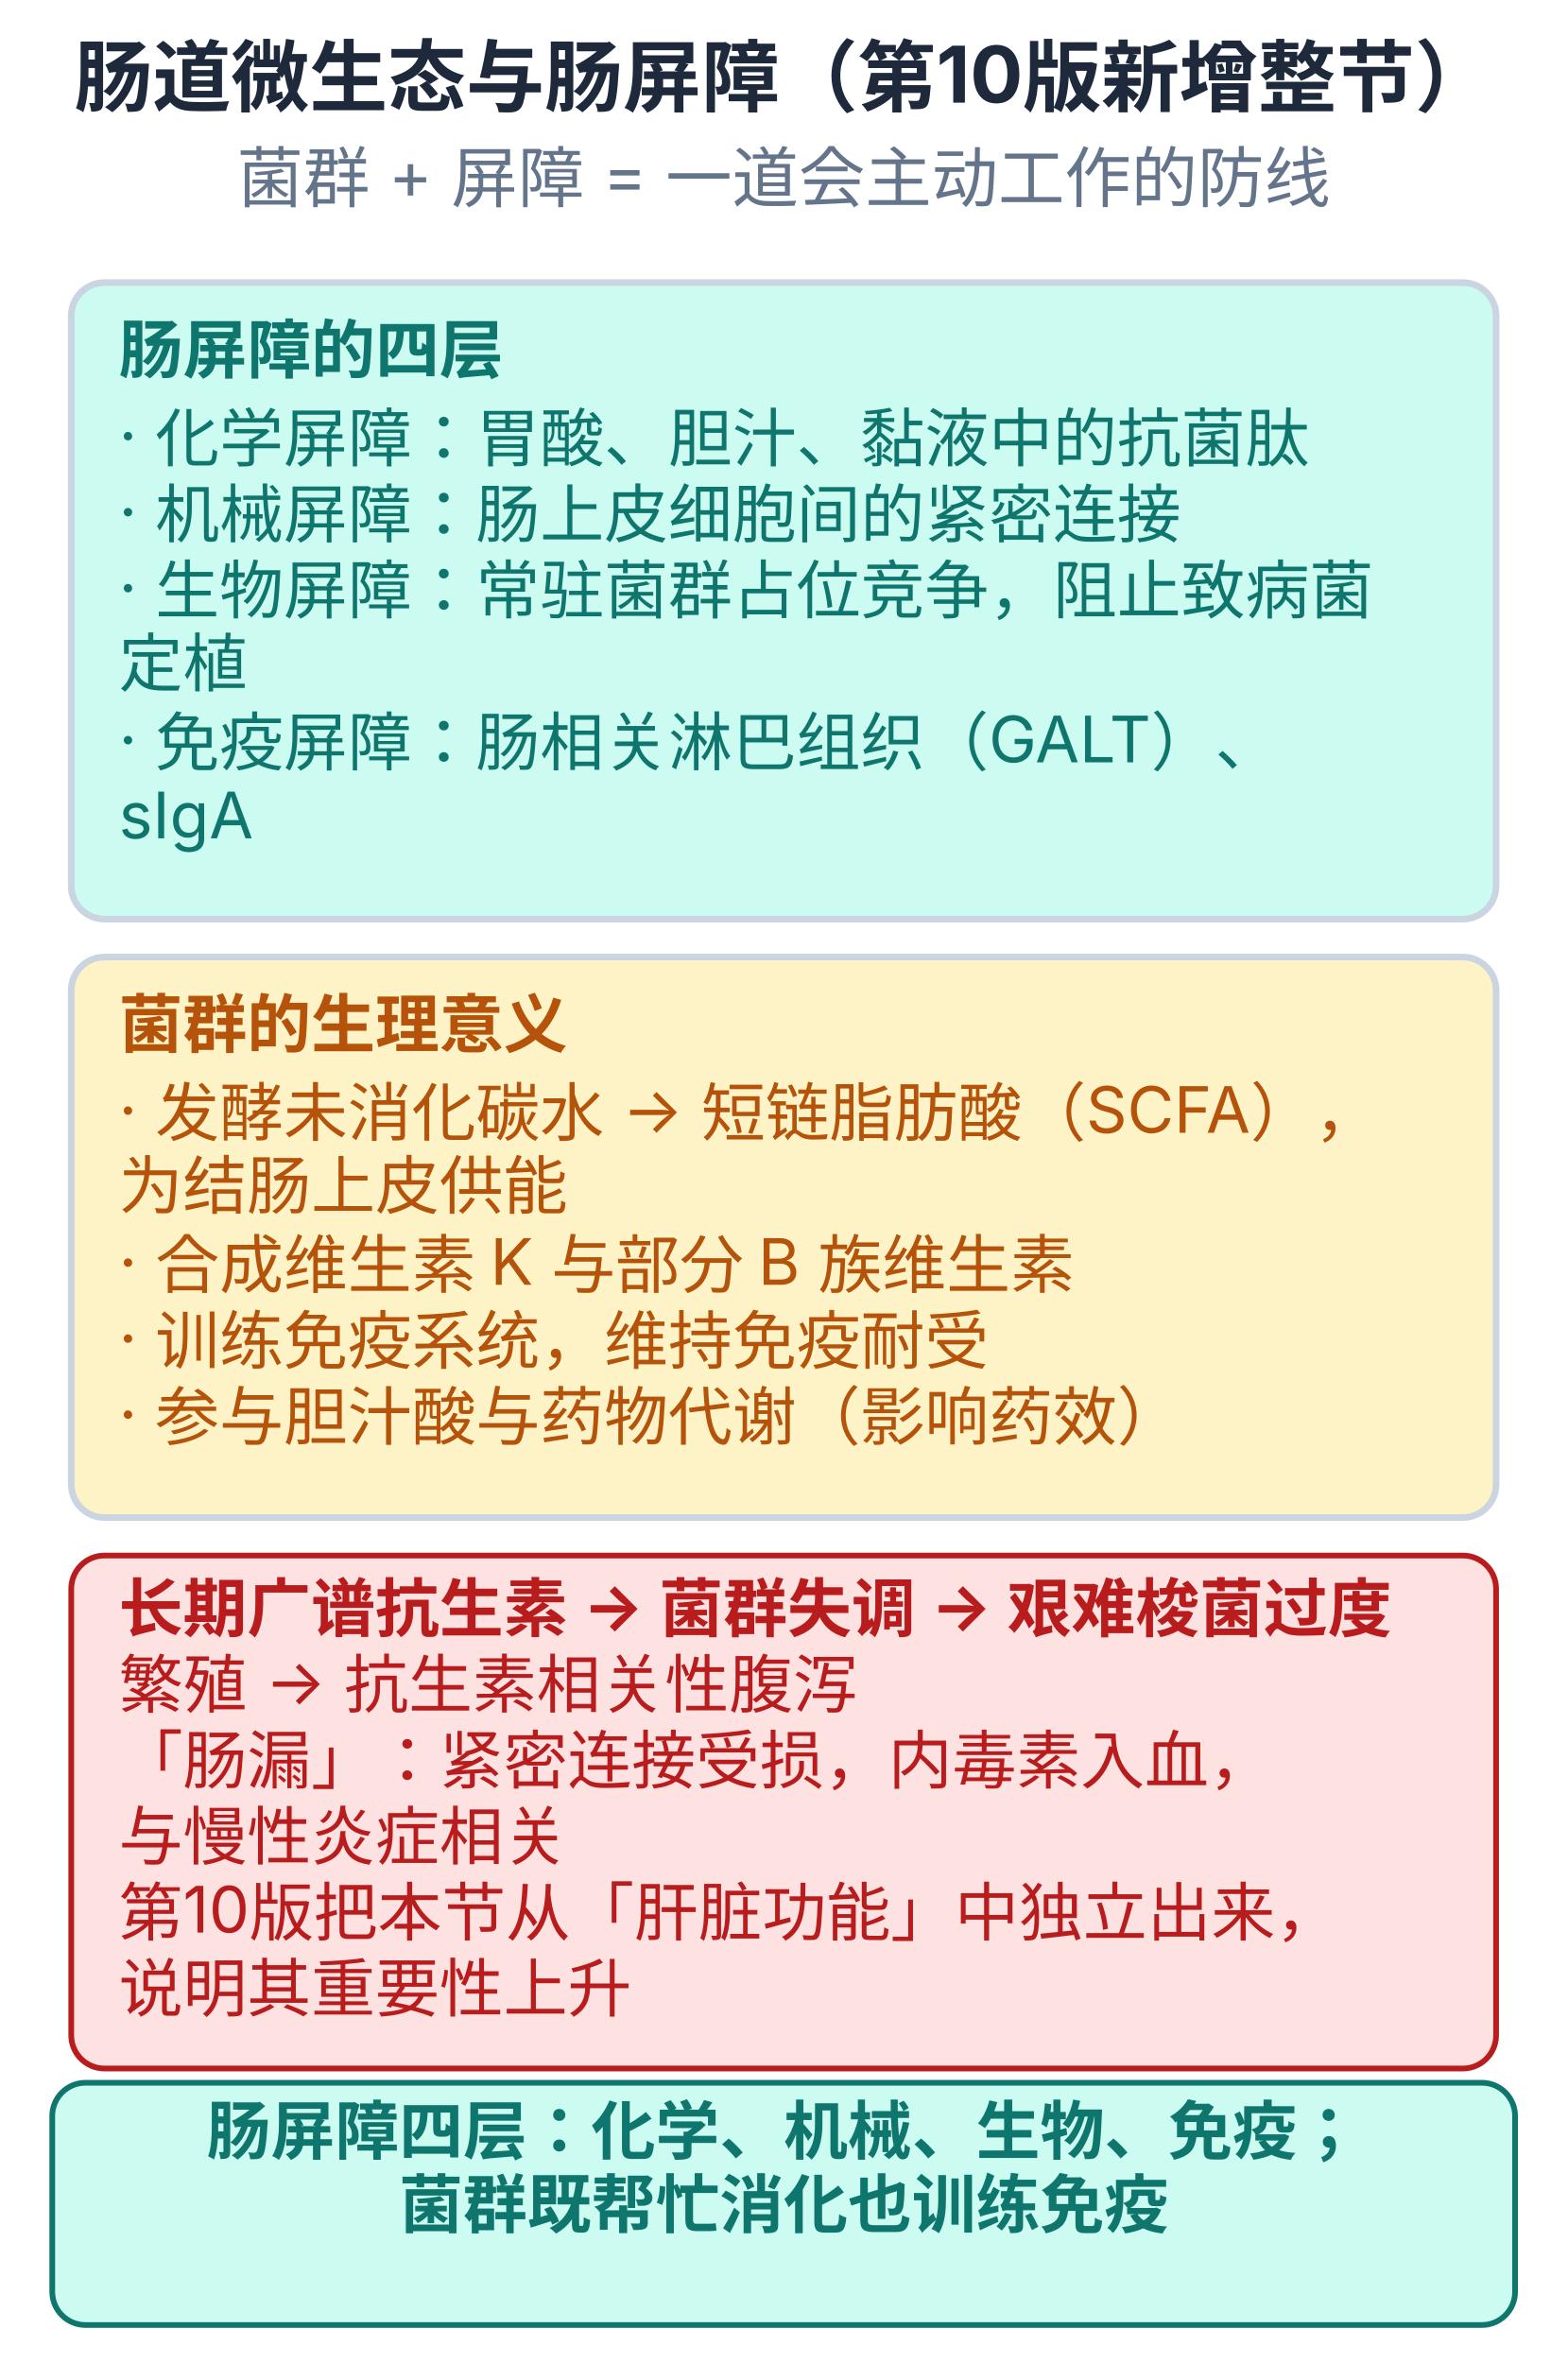
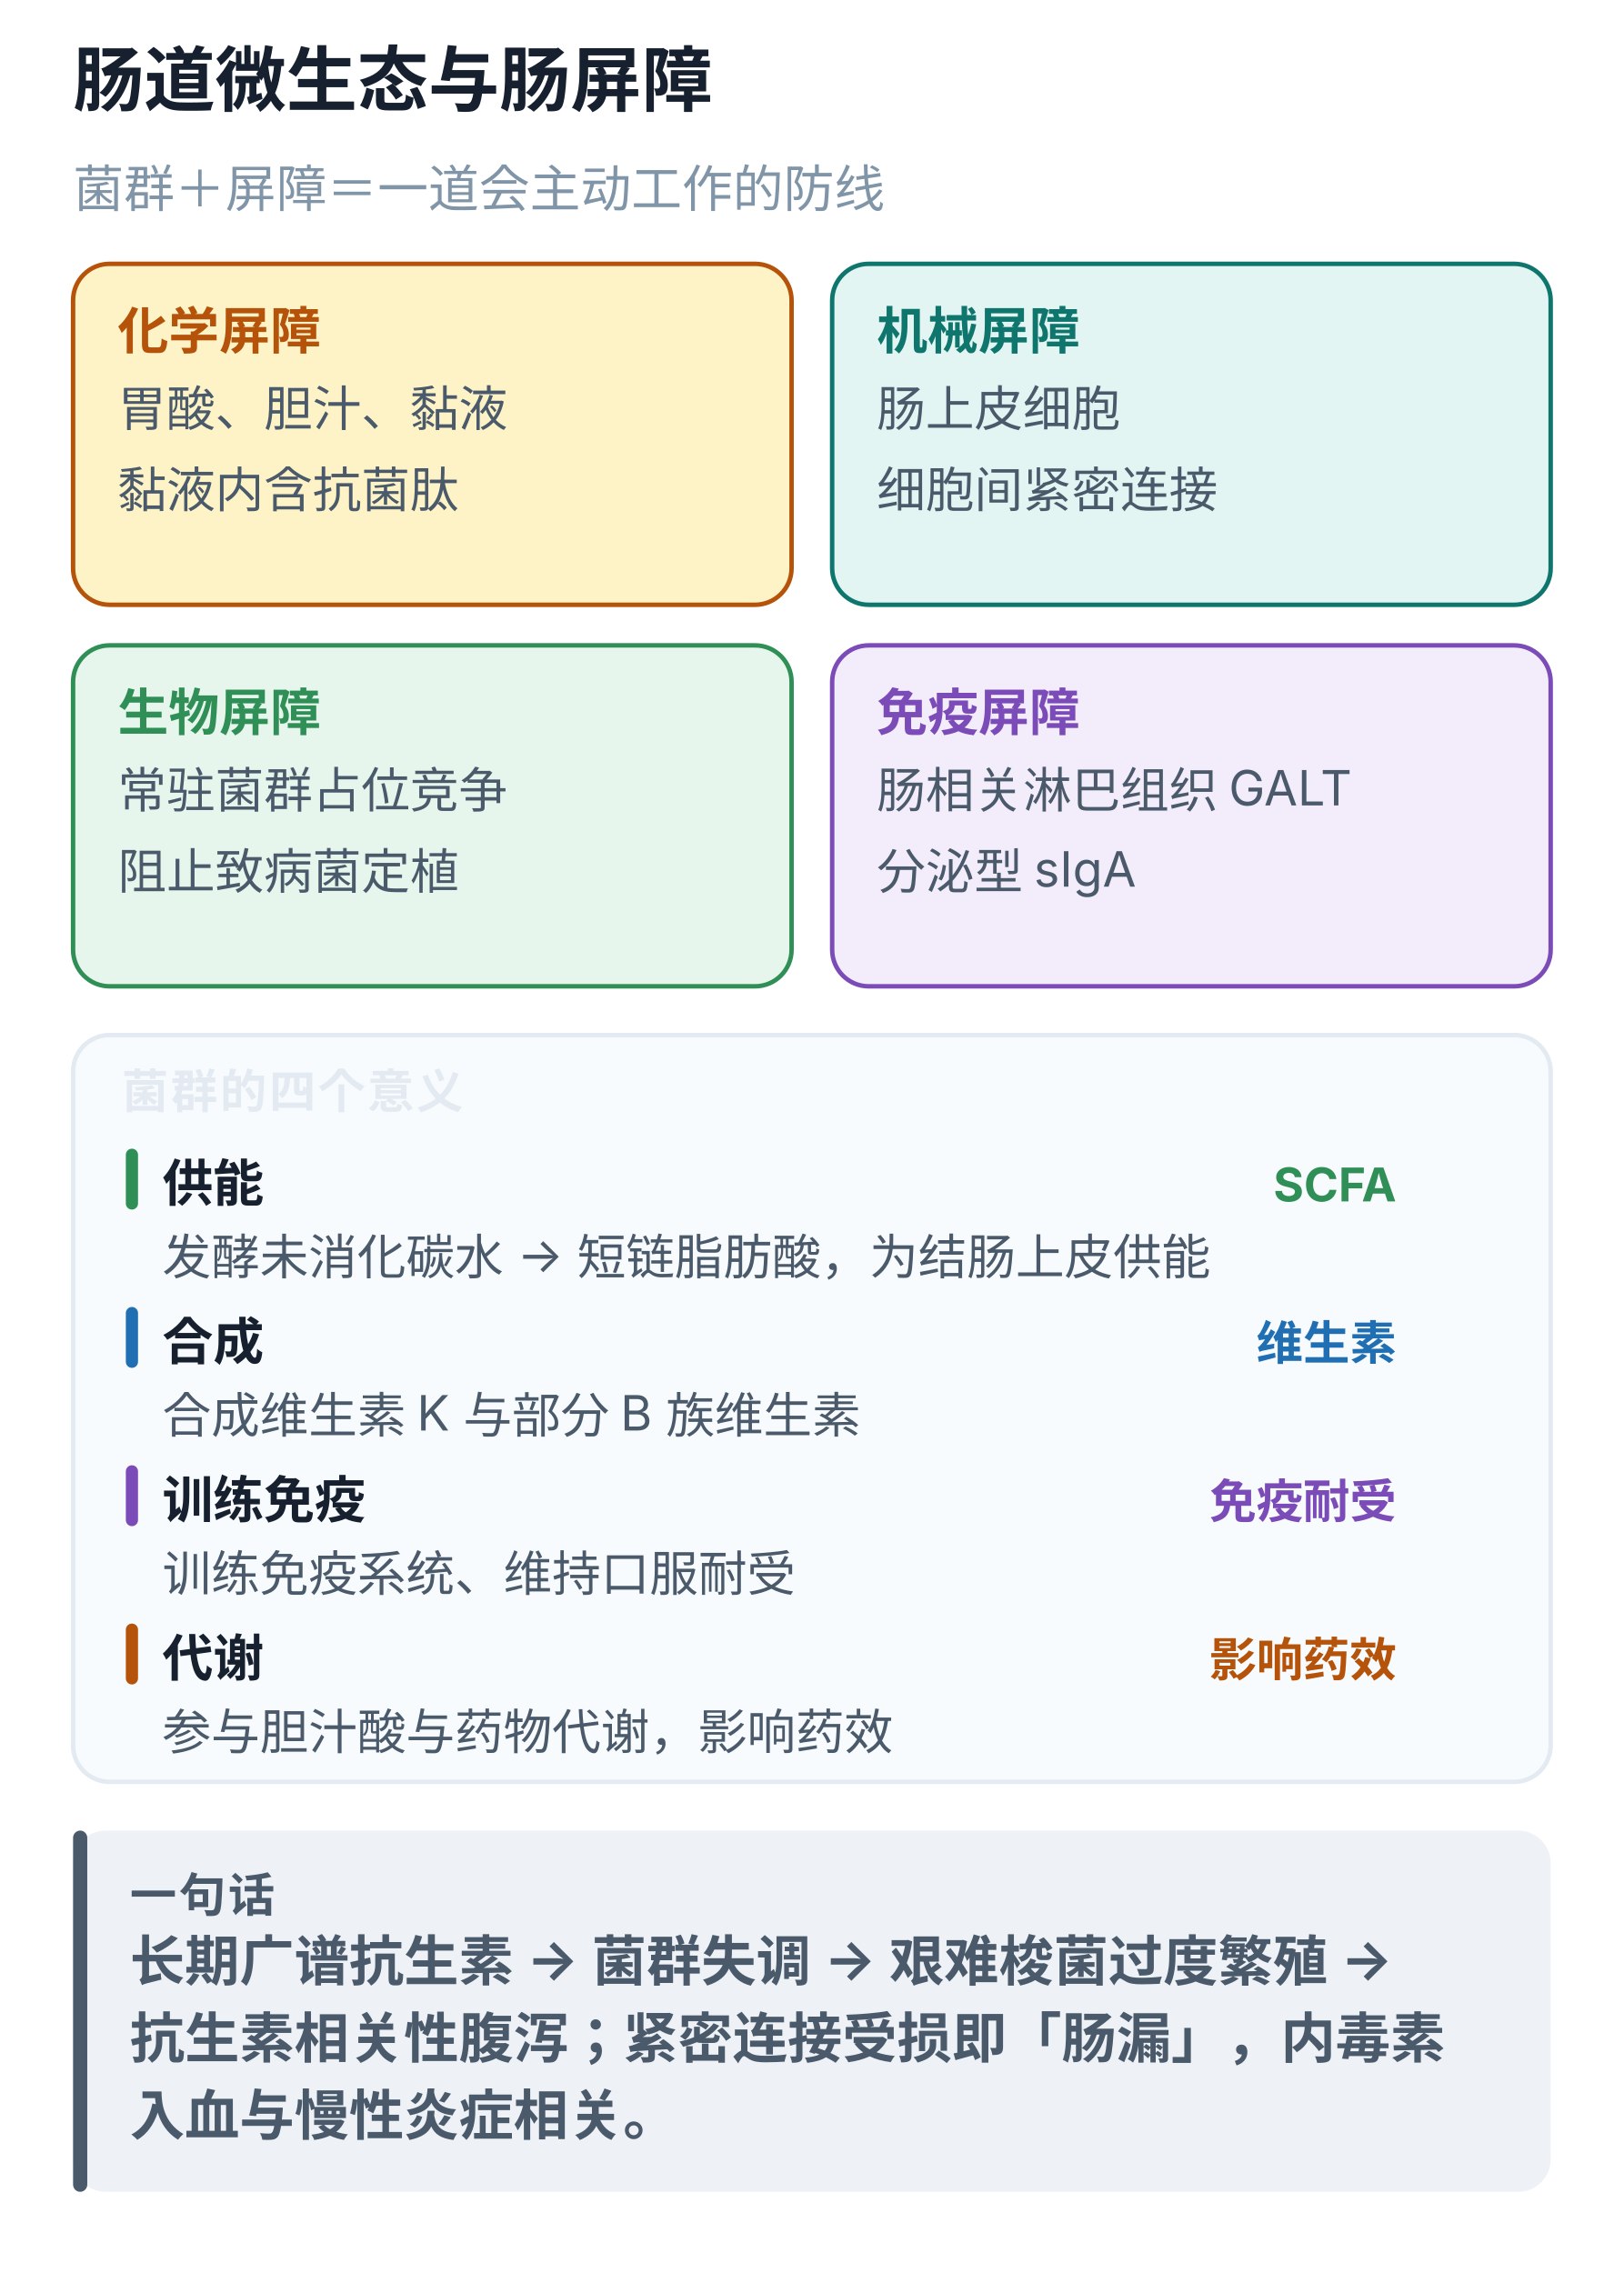
- <svg xmlns="http://www.w3.org/2000/svg" viewBox="0 0 330 497.5" width="100%" style="max-width:330px;display:block;margin:0 auto;background:#ffffff;border-radius:10px" role="img">
-   <text x="165.0" y="22.2" text-anchor="middle" font-size="16.5" font-weight="700" fill="#1e293b" font-family="-apple-system,'PingFang SC','Microsoft YaHei',sans-serif">肠道微生态与肠屏障（第10版新增整节）</text>
-   <text x="165.0" y="42.5" text-anchor="middle" font-size="14" font-weight="400" fill="#64748b" font-family="-apple-system,'PingFang SC','Microsoft YaHei',sans-serif">菌群 + 屏障 = 一道会主动工作的防线</text>
-   <rect x="15.0" y="59.5" width="300.0" height="134.0" rx="7" fill="#ccfbf1" stroke="#cbd5e1" stroke-width="1.4" />
-   <text x="25.0" y="78.5" text-anchor="start" font-size="13.5" font-weight="700" fill="#0f766e" font-family="-apple-system,'PingFang SC','Microsoft YaHei',sans-serif">肠屏障的四层</text>
-   <text x="25.0" y="96.5" text-anchor="start" font-size="13.5" font-weight="400" fill="#0f766e" font-family="-apple-system,'PingFang SC','Microsoft YaHei',sans-serif">· 化学屏障：胃酸、胆汁、黏液中的抗菌肽</text>
-   <text x="25.0" y="112.5" text-anchor="start" font-size="13.5" font-weight="400" fill="#0f766e" font-family="-apple-system,'PingFang SC','Microsoft YaHei',sans-serif">· 机械屏障：肠上皮细胞间的紧密连接</text>
-   <text x="25.0" y="128.5" text-anchor="start" font-size="13.5" font-weight="400" fill="#0f766e" font-family="-apple-system,'PingFang SC','Microsoft YaHei',sans-serif">· 生物屏障：常驻菌群占位竞争，阻止致病菌</text>
-   <text x="25.0" y="144.5" text-anchor="start" font-size="13.5" font-weight="400" fill="#0f766e" font-family="-apple-system,'PingFang SC','Microsoft YaHei',sans-serif">定植</text>
-   <text x="25.0" y="160.5" text-anchor="start" font-size="13.5" font-weight="400" fill="#0f766e" font-family="-apple-system,'PingFang SC','Microsoft YaHei',sans-serif">· 免疫屏障：肠相关淋巴组织（GALT）、</text>
-   <text x="25.0" y="176.5" text-anchor="start" font-size="13.5" font-weight="400" fill="#0f766e" font-family="-apple-system,'PingFang SC','Microsoft YaHei',sans-serif">sIgA</text>
-   <rect x="15.0" y="201.5" width="300.0" height="118.0" rx="7" fill="#fef3c7" stroke="#cbd5e1" stroke-width="1.4" />
-   <text x="25.0" y="220.5" text-anchor="start" font-size="13.5" font-weight="700" fill="#b45309" font-family="-apple-system,'PingFang SC','Microsoft YaHei',sans-serif">菌群的生理意义</text>
-   <text x="25.0" y="238.5" text-anchor="start" font-size="13.5" font-weight="400" fill="#b45309" font-family="-apple-system,'PingFang SC','Microsoft YaHei',sans-serif">· 发酵未消化碳水 → 短链脂肪酸（SCFA），</text>
-   <text x="25.0" y="254.5" text-anchor="start" font-size="13.5" font-weight="400" fill="#b45309" font-family="-apple-system,'PingFang SC','Microsoft YaHei',sans-serif">为结肠上皮供能</text>
-   <text x="25.0" y="270.5" text-anchor="start" font-size="13.5" font-weight="400" fill="#b45309" font-family="-apple-system,'PingFang SC','Microsoft YaHei',sans-serif">· 合成维生素 K 与部分 B 族维生素</text>
-   <text x="25.0" y="286.5" text-anchor="start" font-size="13.5" font-weight="400" fill="#b45309" font-family="-apple-system,'PingFang SC','Microsoft YaHei',sans-serif">· 训练免疫系统，维持免疫耐受</text>
-   <text x="25.0" y="302.5" text-anchor="start" font-size="13.5" font-weight="400" fill="#b45309" font-family="-apple-system,'PingFang SC','Microsoft YaHei',sans-serif">· 参与胆汁酸与药物代谢（影响药效）</text>
-   <rect x="15.0" y="327.5" width="300.0" height="108.0" rx="7" fill="#fee2e2" stroke="#b91c1c" stroke-width="1.2" />
-   <text x="25.0" y="343.5" text-anchor="start" font-size="13.5" font-weight="700" fill="#b91c1c" font-family="-apple-system,'PingFang SC','Microsoft YaHei',sans-serif">长期广谱抗生素 → 菌群失调 → 艰难梭菌过度</text>
-   <text x="25.0" y="359.5" text-anchor="start" font-size="13.5" font-weight="400" fill="#b91c1c" font-family="-apple-system,'PingFang SC','Microsoft YaHei',sans-serif">繁殖 → 抗生素相关性腹泻</text>
-   <text x="25.0" y="375.5" text-anchor="start" font-size="13.5" font-weight="400" fill="#b91c1c" font-family="-apple-system,'PingFang SC','Microsoft YaHei',sans-serif">「肠漏」：紧密连接受损，内毒素入血，</text>
-   <text x="25.0" y="391.5" text-anchor="start" font-size="13.5" font-weight="400" fill="#b91c1c" font-family="-apple-system,'PingFang SC','Microsoft YaHei',sans-serif">与慢性炎症相关</text>
-   <text x="25.0" y="407.5" text-anchor="start" font-size="13.5" font-weight="400" fill="#b91c1c" font-family="-apple-system,'PingFang SC','Microsoft YaHei',sans-serif">第10版把本节从「肝脏功能」中独立出来，</text>
-   <text x="25.0" y="423.5" text-anchor="start" font-size="13.5" font-weight="400" fill="#b91c1c" font-family="-apple-system,'PingFang SC','Microsoft YaHei',sans-serif">说明其重要性上升</text>
-   <rect x="11.0" y="438.5" width="308.0" height="51.0" rx="7" fill="#ccfbf1" stroke="#0f766e" stroke-width="1.2" />
-   <text x="165.0" y="453.5" text-anchor="middle" font-size="13.5" font-weight="700" fill="#0f766e" font-family="-apple-system,'PingFang SC','Microsoft YaHei',sans-serif">肠屏障四层：化学、机械、生物、免疫；</text>
-   <text x="165.0" y="469.0" text-anchor="middle" font-size="13.5" font-weight="700" fill="#0f766e" font-family="-apple-system,'PingFang SC','Microsoft YaHei',sans-serif">菌群既帮忙消化也训练免疫</text>
+ <svg xmlns="http://www.w3.org/2000/svg" viewBox="0 0 400 560" width="100%" style="max-width:400px;display:block;margin:0 auto;background:#ffffff;border-radius:12px" role="img" aria-label="肠道微生态与肠屏障">
+   <text x="18.0" y="26.0" font-size="17.5" font-weight="700" fill="#16202e" font-family="-apple-system,BlinkMacSystemFont,'PingFang SC','Microsoft YaHei',sans-serif">肠道微生态与肠屏障</text>
+   <text x="18.0" y="51.0" font-size="12.5" font-weight="400" fill="#8095a8" font-family="-apple-system,BlinkMacSystemFont,'PingFang SC','Microsoft YaHei',sans-serif">菌群＋屏障＝一道会主动工作的防线</text>
+   <rect x="18.0" y="65.0" width="177.0" height="84.0" rx="9" fill="#fef3c7" stroke="#b45309" stroke-width="1.1" />
+   <text x="29.0" y="86.0" font-size="12.5" font-weight="700" fill="#b45309" font-family="-apple-system,BlinkMacSystemFont,'PingFang SC','Microsoft YaHei',sans-serif">化学屏障</text>
+   <text x="29.0" y="105.0" font-size="12" font-weight="400" fill="#4a5a6b" font-family="-apple-system,BlinkMacSystemFont,'PingFang SC','Microsoft YaHei',sans-serif">胃酸、胆汁、黏液</text>
+   <text x="29.0" y="125.0" font-size="12" font-weight="400" fill="#4a5a6b" font-family="-apple-system,BlinkMacSystemFont,'PingFang SC','Microsoft YaHei',sans-serif">黏液内含抗菌肽</text>
+   <rect x="205.0" y="65.0" width="177.0" height="84.0" rx="9" fill="#e2f5f2" stroke="#0f766e" stroke-width="1.1" />
+   <text x="216.0" y="86.0" font-size="12.5" font-weight="700" fill="#0f766e" font-family="-apple-system,BlinkMacSystemFont,'PingFang SC','Microsoft YaHei',sans-serif">机械屏障</text>
+   <text x="216.0" y="105.0" font-size="12" font-weight="400" fill="#4a5a6b" font-family="-apple-system,BlinkMacSystemFont,'PingFang SC','Microsoft YaHei',sans-serif">肠上皮细胞</text>
+   <text x="216.0" y="125.0" font-size="12" font-weight="400" fill="#4a5a6b" font-family="-apple-system,BlinkMacSystemFont,'PingFang SC','Microsoft YaHei',sans-serif">细胞间紧密连接</text>
+   <rect x="18.0" y="159.0" width="177.0" height="84.0" rx="9" fill="#e6f6ec" stroke="#2f8f57" stroke-width="1.1" />
+   <text x="29.0" y="180.0" font-size="12.5" font-weight="700" fill="#2f8f57" font-family="-apple-system,BlinkMacSystemFont,'PingFang SC','Microsoft YaHei',sans-serif">生物屏障</text>
+   <text x="29.0" y="199.0" font-size="12" font-weight="400" fill="#4a5a6b" font-family="-apple-system,BlinkMacSystemFont,'PingFang SC','Microsoft YaHei',sans-serif">常驻菌群占位竞争</text>
+   <text x="29.0" y="219.0" font-size="12" font-weight="400" fill="#4a5a6b" font-family="-apple-system,BlinkMacSystemFont,'PingFang SC','Microsoft YaHei',sans-serif">阻止致病菌定植</text>
+   <rect x="205.0" y="159.0" width="177.0" height="84.0" rx="9" fill="#f2ecfb" stroke="#7b4bb7" stroke-width="1.1" />
+   <text x="216.0" y="180.0" font-size="12.5" font-weight="700" fill="#7b4bb7" font-family="-apple-system,BlinkMacSystemFont,'PingFang SC','Microsoft YaHei',sans-serif">免疫屏障</text>
+   <text x="216.0" y="199.0" font-size="12" font-weight="400" fill="#4a5a6b" font-family="-apple-system,BlinkMacSystemFont,'PingFang SC','Microsoft YaHei',sans-serif">肠相关淋巴组织 GALT</text>
+   <text x="216.0" y="219.0" font-size="12" font-weight="400" fill="#4a5a6b" font-family="-apple-system,BlinkMacSystemFont,'PingFang SC','Microsoft YaHei',sans-serif">分泌型 sIgA</text>
+   <rect x="18.0" y="255.0" width="364.0" height="184.0" rx="9" fill="#f8fbfd" stroke="#e3eaf2" stroke-width="1.1" />
+   <text x="30.0" y="273.0" font-size="11.5" font-weight="700" fill="#e3eaf2" letter-spacing="0.6" font-family="-apple-system,BlinkMacSystemFont,'PingFang SC','Microsoft YaHei',sans-serif">菌群的四个意义</text>
+   <rect x="31.0" y="283.0" width="3.0" height="15.0" rx="1.5" fill="#2f8f57" />
+   <text x="40.0" y="296.0" font-size="12.5" font-weight="700" fill="#16202e" font-family="-apple-system,BlinkMacSystemFont,'PingFang SC','Microsoft YaHei',sans-serif">供能</text>
+   <text x="344.0" y="296.0" text-anchor="end" font-size="11.5" font-weight="700" fill="#2f8f57" font-family="-apple-system,BlinkMacSystemFont,'PingFang SC','Microsoft YaHei',sans-serif">SCFA</text>
+   <text x="40.0" y="314.0" font-size="12" font-weight="400" fill="#4a5a6b" font-family="-apple-system,BlinkMacSystemFont,'PingFang SC','Microsoft YaHei',sans-serif">发酵未消化碳水 → 短链脂肪酸，为结肠上皮供能</text>
+   <rect x="31.0" y="322.0" width="3.0" height="15.0" rx="1.5" fill="#1f6fb2" />
+   <text x="40.0" y="335.0" font-size="12.5" font-weight="700" fill="#16202e" font-family="-apple-system,BlinkMacSystemFont,'PingFang SC','Microsoft YaHei',sans-serif">合成</text>
+   <text x="344.0" y="335.0" text-anchor="end" font-size="11.5" font-weight="700" fill="#1f6fb2" font-family="-apple-system,BlinkMacSystemFont,'PingFang SC','Microsoft YaHei',sans-serif">维生素</text>
+   <text x="40.0" y="353.0" font-size="12" font-weight="400" fill="#4a5a6b" font-family="-apple-system,BlinkMacSystemFont,'PingFang SC','Microsoft YaHei',sans-serif">合成维生素 K 与部分 B 族维生素</text>
+   <rect x="31.0" y="361.0" width="3.0" height="15.0" rx="1.5" fill="#7b4bb7" />
+   <text x="40.0" y="374.0" font-size="12.5" font-weight="700" fill="#16202e" font-family="-apple-system,BlinkMacSystemFont,'PingFang SC','Microsoft YaHei',sans-serif">训练免疫</text>
+   <text x="344.0" y="374.0" text-anchor="end" font-size="11.5" font-weight="700" fill="#7b4bb7" font-family="-apple-system,BlinkMacSystemFont,'PingFang SC','Microsoft YaHei',sans-serif">免疫耐受</text>
+   <text x="40.0" y="392.0" font-size="12" font-weight="400" fill="#4a5a6b" font-family="-apple-system,BlinkMacSystemFont,'PingFang SC','Microsoft YaHei',sans-serif">训练免疫系统、维持口服耐受</text>
+   <rect x="31.0" y="400.0" width="3.0" height="15.0" rx="1.5" fill="#b45309" />
+   <text x="40.0" y="413.0" font-size="12.5" font-weight="700" fill="#16202e" font-family="-apple-system,BlinkMacSystemFont,'PingFang SC','Microsoft YaHei',sans-serif">代谢</text>
+   <text x="344.0" y="413.0" text-anchor="end" font-size="11.5" font-weight="700" fill="#b45309" font-family="-apple-system,BlinkMacSystemFont,'PingFang SC','Microsoft YaHei',sans-serif">影响药效</text>
+   <text x="40.0" y="431.0" font-size="12" font-weight="400" fill="#4a5a6b" font-family="-apple-system,BlinkMacSystemFont,'PingFang SC','Microsoft YaHei',sans-serif">参与胆汁酸与药物代谢，影响药效</text>
+   <rect x="18.0" y="451.0" width="364.0" height="89.0" rx="8" fill="#eef2f7" />
+   <rect x="18.0" y="451.0" width="3.5" height="89.0" rx="1.8" fill="#4a5a6b" />
+   <text x="32.0" y="471.0" font-size="11.5" font-weight="700" fill="#4a5a6b" letter-spacing="0.6" font-family="-apple-system,BlinkMacSystemFont,'PingFang SC','Microsoft YaHei',sans-serif">一句话</text>
+   <text x="32.0" y="488.0" font-size="13.5" font-weight="700" fill="#4a5a6b" font-family="-apple-system,BlinkMacSystemFont,'PingFang SC','Microsoft YaHei',sans-serif">长期广谱抗生素 → 菌群失调 → 艰难梭菌过度繁殖 →</text>
+   <text x="32.0" y="507.0" font-size="13.5" font-weight="700" fill="#4a5a6b" font-family="-apple-system,BlinkMacSystemFont,'PingFang SC','Microsoft YaHei',sans-serif">抗生素相关性腹泻；紧密连接受损即「肠漏」，内毒素</text>
+   <text x="32.0" y="526.0" font-size="13.5" font-weight="700" fill="#4a5a6b" font-family="-apple-system,BlinkMacSystemFont,'PingFang SC','Microsoft YaHei',sans-serif">入血与慢性炎症相关。</text>
</svg>
